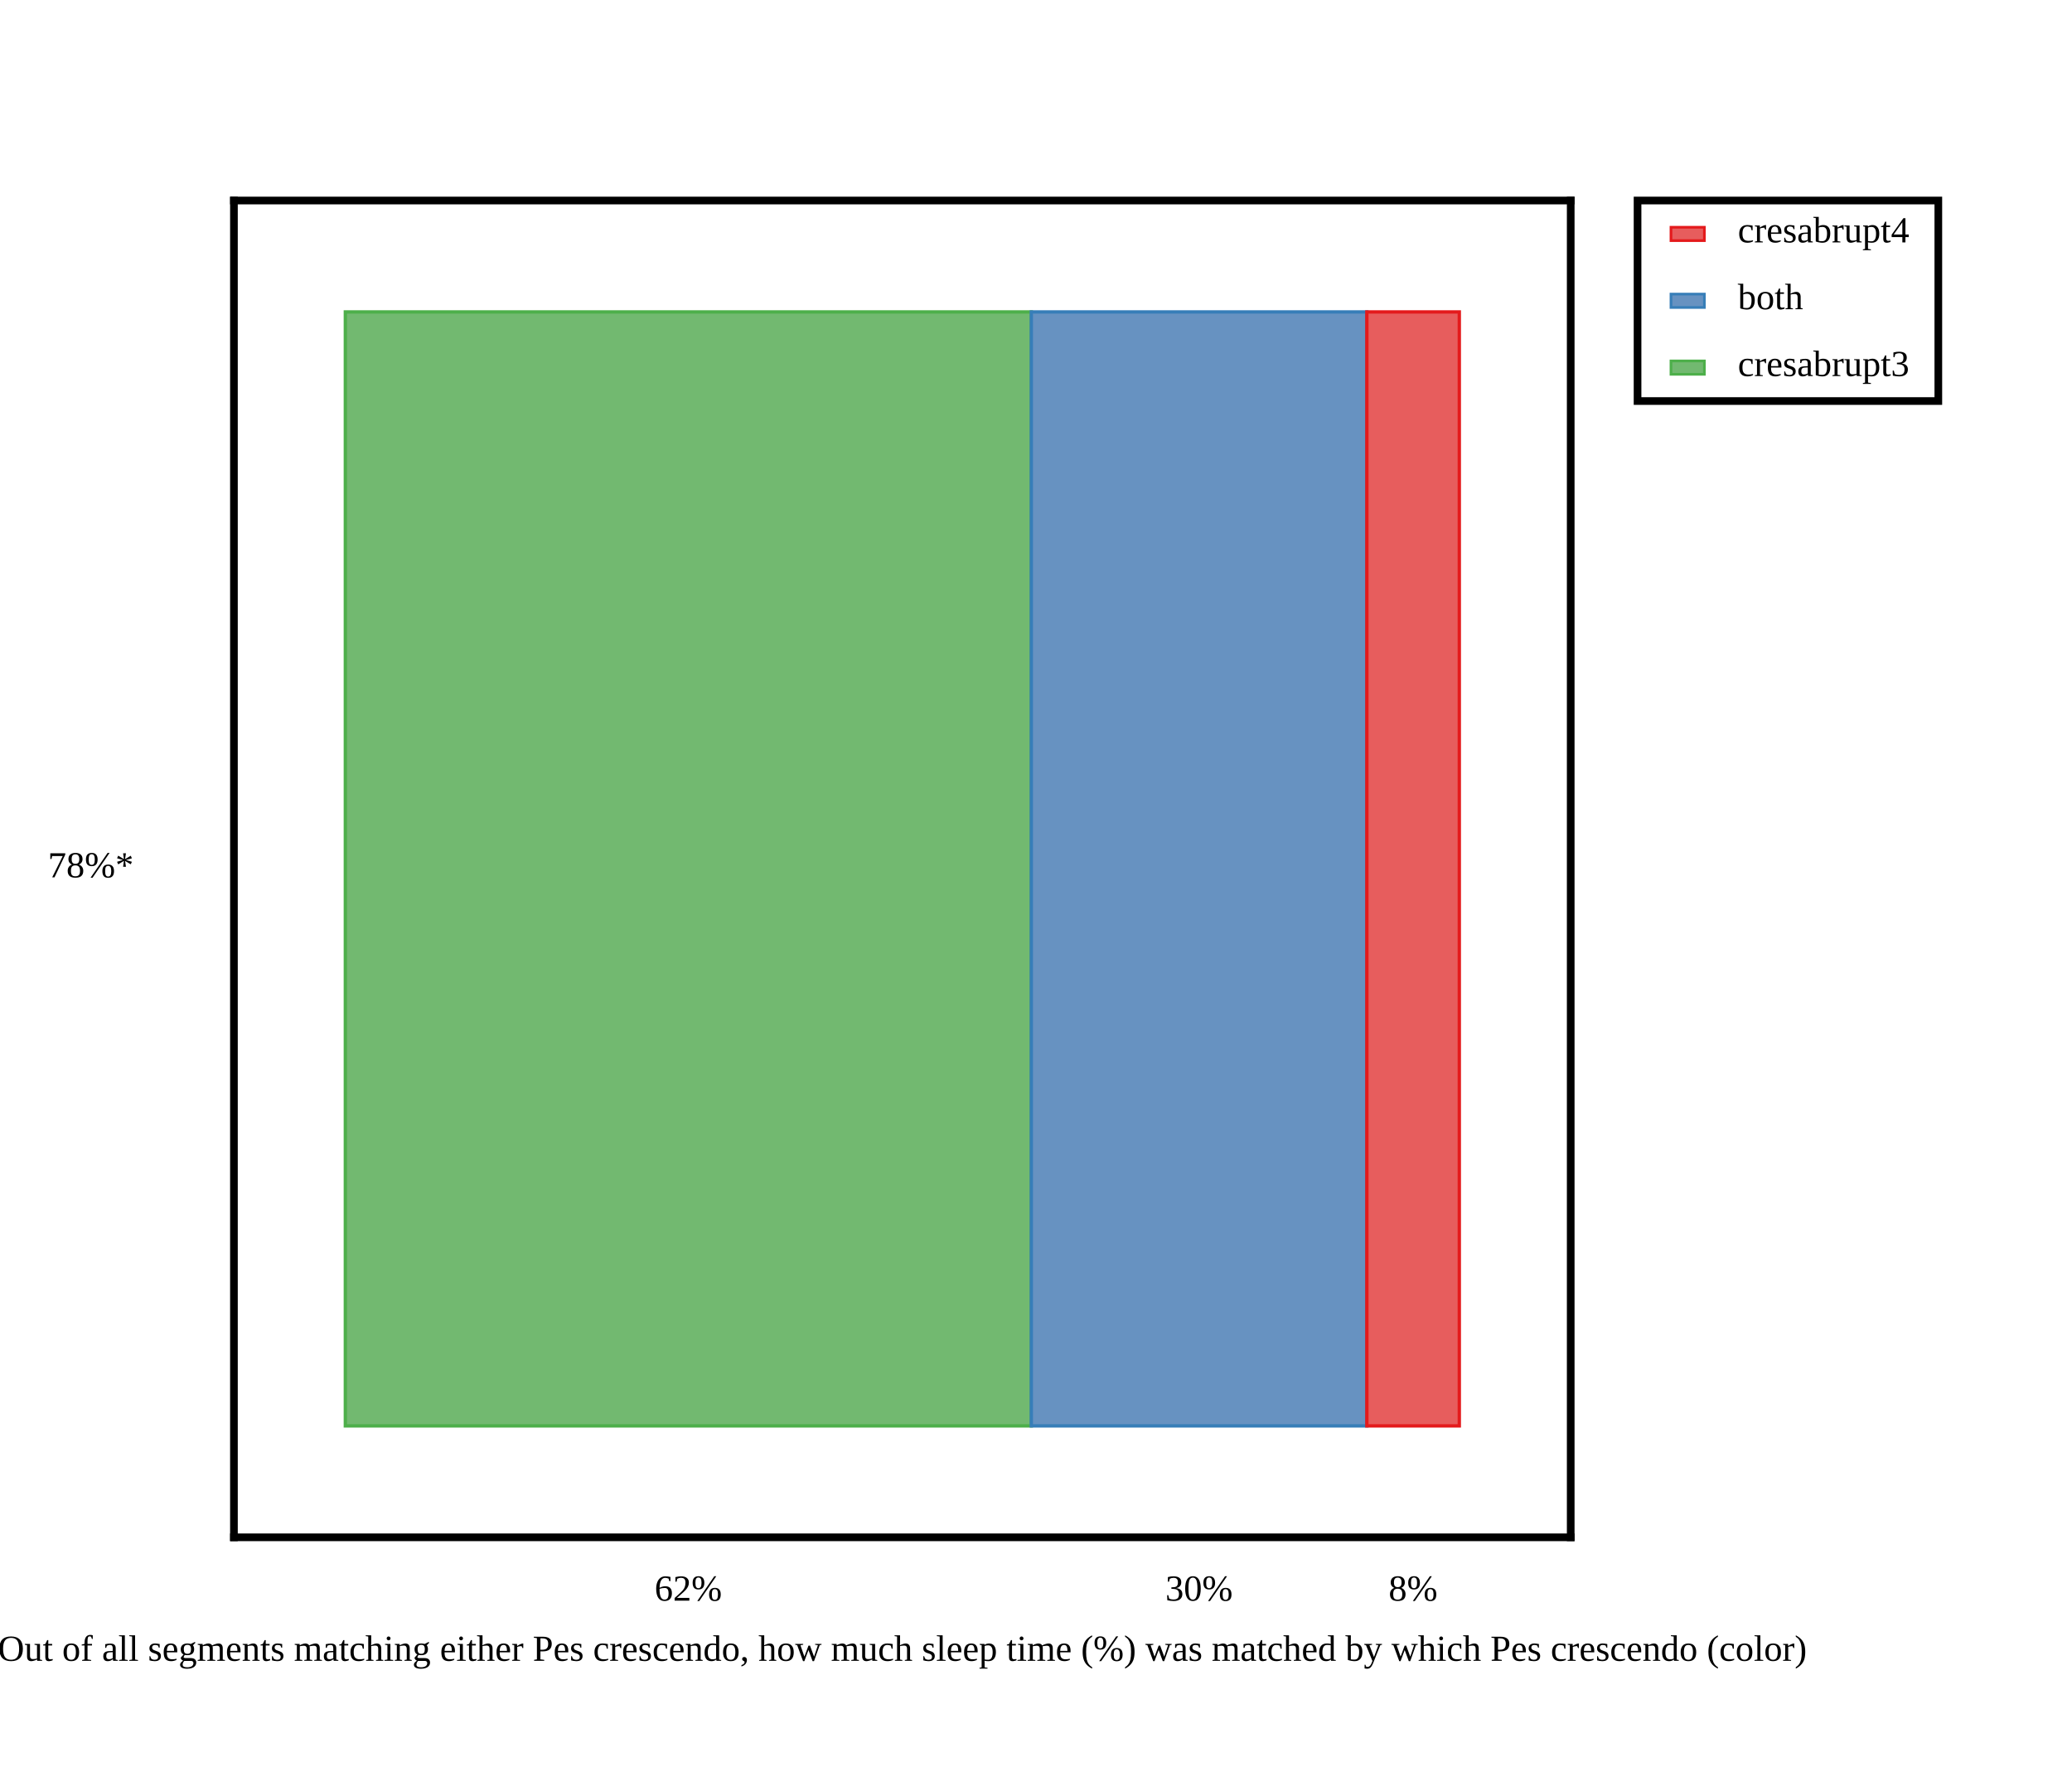
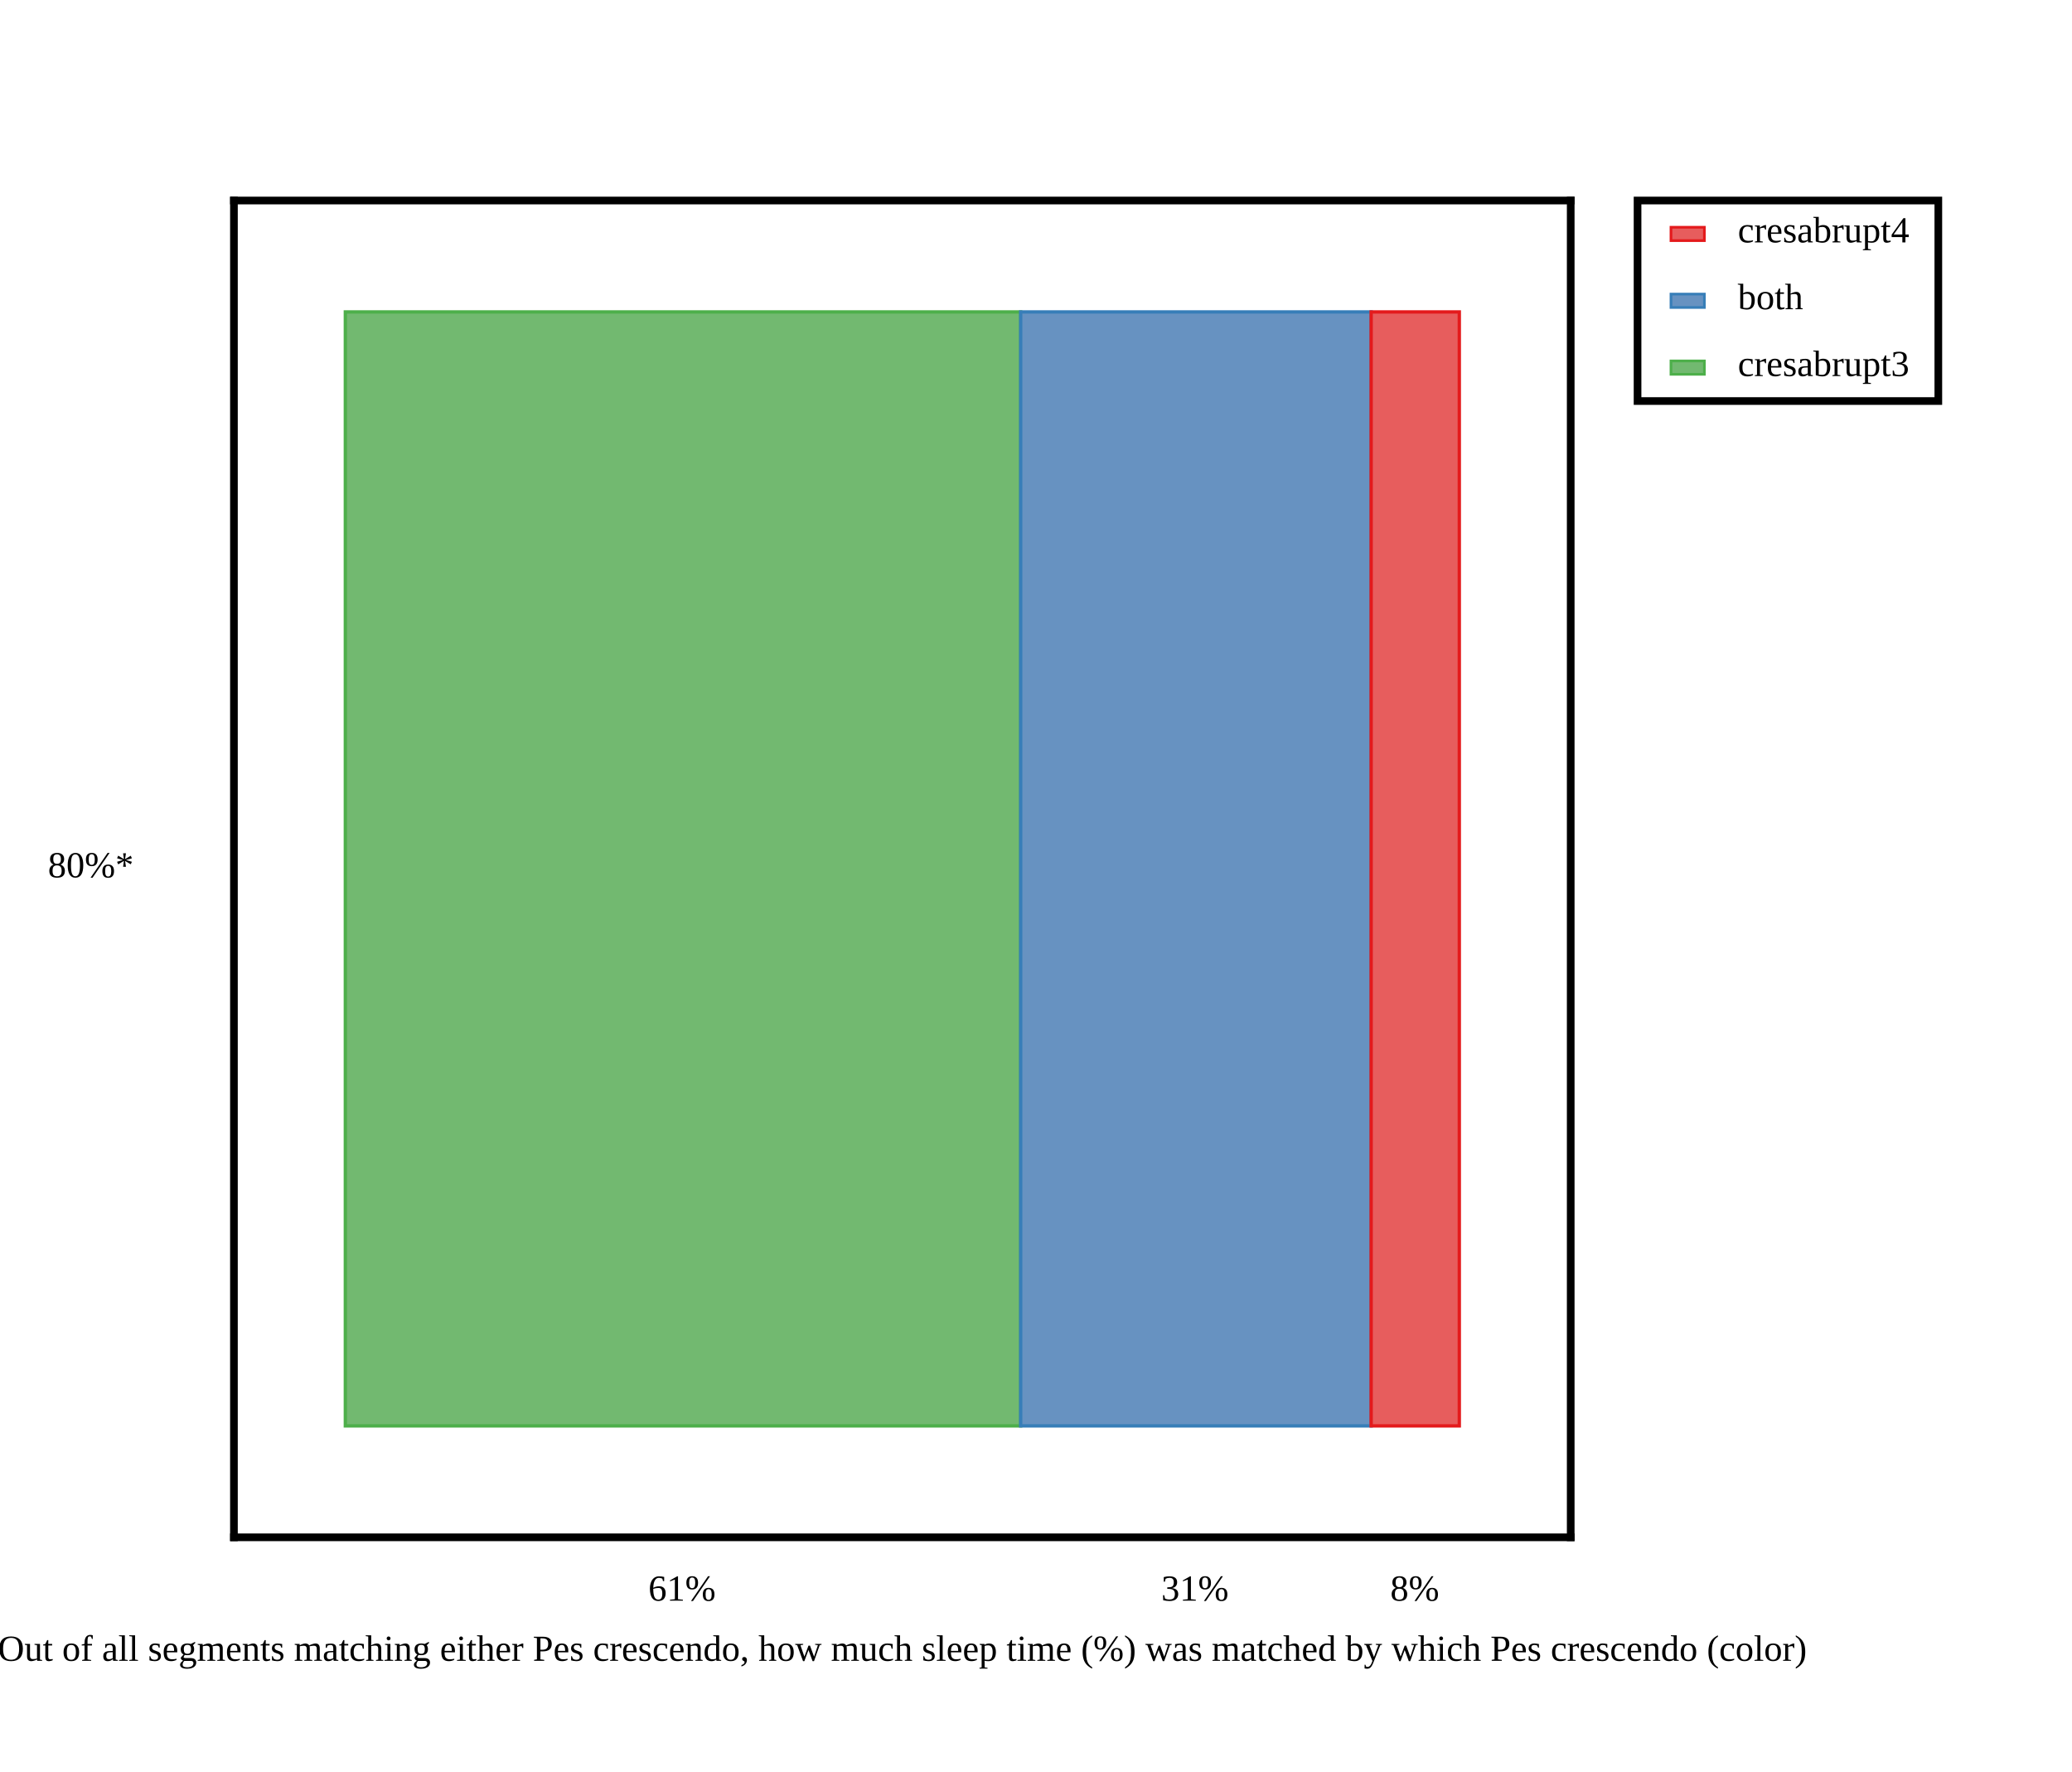
<svg xmlns="http://www.w3.org/2000/svg" height="530" stroke-opacity="1" viewBox="0.0 0.0 620 530.0" font-size="1" width="620" stroke="rgb(0,0,0)" version="1.1">
  <defs />
  <g stroke-linejoin="miter" stroke-opacity="1.0" fill-opacity="0.0" stroke="rgb(0,0,0)" stroke-width="2.293" fill="rgb(0,0,0)" stroke-linecap="square" stroke-miterlimit="10.0">
    <path d="M 70,460 v -400 M 470,460 v -400 " />
  </g>
  <g stroke-linejoin="miter" stroke-opacity="1.0" fill-opacity="1.0" font-size="11.0px" stroke="rgb(0,0,0)" stroke-width="2.293" fill="rgb(0,0,0)" stroke-linecap="butt" stroke-miterlimit="10.0">
-     <text dominant-baseline="middle" transform="matrix(1,0,0,1,40,260)" stroke="none" text-anchor="end">78%*</text>
+     <text dominant-baseline="middle" transform="matrix(1,0,0,1,40,260)" stroke="none" text-anchor="end">80%*</text>
  </g>
  <g stroke-linejoin="miter" stroke-opacity="1.0" fill-opacity="0.0" stroke="rgb(0,0,0)" stroke-width="2.293" fill="rgb(0,0,0)" stroke-linecap="square" stroke-miterlimit="10.0">
    <path d="M 70,460 h 400 M 70,60 h 400 " />
  </g>
  <g stroke-linejoin="miter" stroke-opacity="1.0" fill-opacity="1.0" font-size="11.0px" stroke="rgb(0,0,0)" stroke-width="2.293" fill="rgb(0,0,0)" stroke-linecap="butt" stroke-miterlimit="10.0">
    <text dominant-baseline="text-before-edge" transform="matrix(1,0,0,1,270,490)" stroke="none" text-anchor="middle">Out of all segments matching either Pes crescendo, how much sleep time (%) was matched by which Pes crescendo (color)</text>
  </g>
  <g stroke-linejoin="miter" stroke-opacity="1.0" fill-opacity="1.0" font-size="11.0px" stroke="rgb(0,0,0)" stroke-width="2.293" fill="rgb(0,0,0)" stroke-linecap="butt" stroke-miterlimit="10.0">
-     <text dominant-baseline="text-before-edge" transform="matrix(1,0,0,1,422.8326,472)" stroke="none" text-anchor="middle">8%</text>
+     <text dominant-baseline="text-before-edge" transform="matrix(1,0,0,1,423.3333,472)" stroke="none" text-anchor="middle">8%</text>
  </g>
  <g stroke-linejoin="miter" stroke-opacity="1.0" fill-opacity="1.0" font-size="11.0px" stroke="rgb(0,0,0)" stroke-width="2.293" fill="rgb(0,0,0)" stroke-linecap="butt" stroke-miterlimit="10.0">
-     <text dominant-baseline="text-before-edge" transform="matrix(1,0,0,1,358.7965,472)" stroke="none" text-anchor="middle">30%</text>
+     <text dominant-baseline="text-before-edge" transform="matrix(1,0,0,1,357.5632,472)" stroke="none" text-anchor="middle">31%</text>
  </g>
  <g stroke-linejoin="miter" stroke-opacity="1.0" fill-opacity="1.0" font-size="11.0px" stroke="rgb(0,0,0)" stroke-width="2.293" fill="rgb(0,0,0)" stroke-linecap="butt" stroke-miterlimit="10.0">
-     <text dominant-baseline="text-before-edge" transform="matrix(1,0,0,1,205.9639,472)" stroke="none" text-anchor="middle">62%</text>
+     <text dominant-baseline="text-before-edge" transform="matrix(1,0,0,1,204.0872,472)" stroke="none" text-anchor="middle">61%</text>
  </g>
  <g stroke-linejoin="miter" stroke-opacity="1.0" fill-opacity="1.0" stroke="rgb(77,175,74)" stroke-width="1.0" fill="rgb(114,185,112)" stroke-linecap="butt" stroke-miterlimit="10.0">
    <defs>
      <clipPath id="cresabruptcresabruptmyClip1">
        <path d="M 470,460 l -0,-400 h -400 l -0,400 Z" />
      </clipPath>
    </defs>
    <g clip-path="url(#cresabruptcresabruptmyClip1)">
-       <path d="M 103.333,426.667 v -333.333 h 205.261 v 333.333 Z" />
+       <path d="M 103.333,426.667 v -333.333 h 202.078 v 333.333 Z" />
    </g>
  </g>
  <g stroke-linejoin="miter" stroke-opacity="1.0" fill-opacity="1.0" stroke="rgb(55,126,184)" stroke-width="1.0" fill="rgb(103,146,193)" stroke-linecap="butt" stroke-miterlimit="10.0">
    <defs>
      <clipPath id="cresabruptcresabruptmyClip2">
        <path d="M 470,460 l -0,-400 h -400 l -0,400 Z" />
      </clipPath>
    </defs>
    <g clip-path="url(#cresabruptcresabruptmyClip2)">
-       <path d="M 308.594,426.667 v -333.333 h 100.404 v 333.333 Z" />
+       <path d="M 305.412,426.667 v -333.333 h 104.874 v 333.333 Z" />
    </g>
  </g>
  <g stroke-linejoin="miter" stroke-opacity="1.0" fill-opacity="1.0" stroke="rgb(228,26,28)" stroke-width="1.0" fill="rgb(231,93,93)" stroke-linecap="butt" stroke-miterlimit="10.0">
    <defs>
      <clipPath id="cresabruptcresabruptmyClip3">
        <path d="M 470,460 l -0,-400 h -400 l -0,400 Z" />
      </clipPath>
    </defs>
    <g clip-path="url(#cresabruptcresabruptmyClip3)">
-       <path d="M 408.998,426.667 v -333.333 h 27.668 v 333.333 Z" />
+       <path d="M 410.285,426.667 v -333.333 h 26.381 v 333.333 Z" />
    </g>
  </g>
  <g stroke-linejoin="miter" stroke-opacity="1.0" fill-opacity="1.0" font-size="11.0px" stroke="rgb(0,0,0)" stroke-width="2.293" fill="rgb(0,0,0)" stroke-linecap="butt" stroke-miterlimit="10.0">
    <text dominant-baseline="text-after-edge" transform="matrix(1,0,0,1,270,40)" stroke="none" text-anchor="middle" />
  </g>
  <g stroke-linejoin="miter" stroke-opacity="1.0" fill-opacity="0.0" stroke="rgb(0,0,0)" stroke-width="2.293" fill="rgb(0,0,0)" stroke-linecap="butt" stroke-miterlimit="10.0">
    <path d="M 580,120 l -0,-60 h -90 l -0,60 Z" />
  </g>
  <g stroke-linejoin="miter" stroke-opacity="1.0" fill-opacity="1.0" font-size="11.0px" stroke="rgb(0,0,0)" stroke-width="2.293" fill="rgb(0,0,0)" stroke-linecap="butt" stroke-miterlimit="10.0">
    <text dominant-baseline="middle" transform="matrix(1,0,0,1,520,110)" stroke="none" text-anchor="start">cresabrupt3</text>
  </g>
  <g stroke-linejoin="miter" stroke-opacity="1.0" fill-opacity="1.0" stroke="rgb(77,175,74)" stroke-width="0.8" fill="rgb(114,185,112)" stroke-linecap="butt" stroke-miterlimit="10.0">
    <path d="M 500,108 l 10,0 v 4 l -10,0 Z" />
  </g>
  <g stroke-linejoin="miter" stroke-opacity="1.0" fill-opacity="1.0" font-size="11.0px" stroke="rgb(0,0,0)" stroke-width="2.293" fill="rgb(0,0,0)" stroke-linecap="butt" stroke-miterlimit="10.0">
    <text dominant-baseline="middle" transform="matrix(1,0,0,1,520,90)" stroke="none" text-anchor="start">both</text>
  </g>
  <g stroke-linejoin="miter" stroke-opacity="1.0" fill-opacity="1.0" stroke="rgb(55,126,184)" stroke-width="0.8" fill="rgb(103,146,193)" stroke-linecap="butt" stroke-miterlimit="10.0">
    <path d="M 500,88 l 10,0 v 4 l -10,0 Z" />
  </g>
  <g stroke-linejoin="miter" stroke-opacity="1.0" fill-opacity="1.0" font-size="11.0px" stroke="rgb(0,0,0)" stroke-width="2.293" fill="rgb(0,0,0)" stroke-linecap="butt" stroke-miterlimit="10.0">
    <text dominant-baseline="middle" transform="matrix(1,0,0,1,520,70)" stroke="none" text-anchor="start">cresabrupt4</text>
  </g>
  <g stroke-linejoin="miter" stroke-opacity="1.0" fill-opacity="1.0" stroke="rgb(228,26,28)" stroke-width="0.8" fill="rgb(231,93,93)" stroke-linecap="butt" stroke-miterlimit="10.0">
    <path d="M 500,68 l 10,0 v 4 l -10,0 Z" />
  </g>
</svg>
